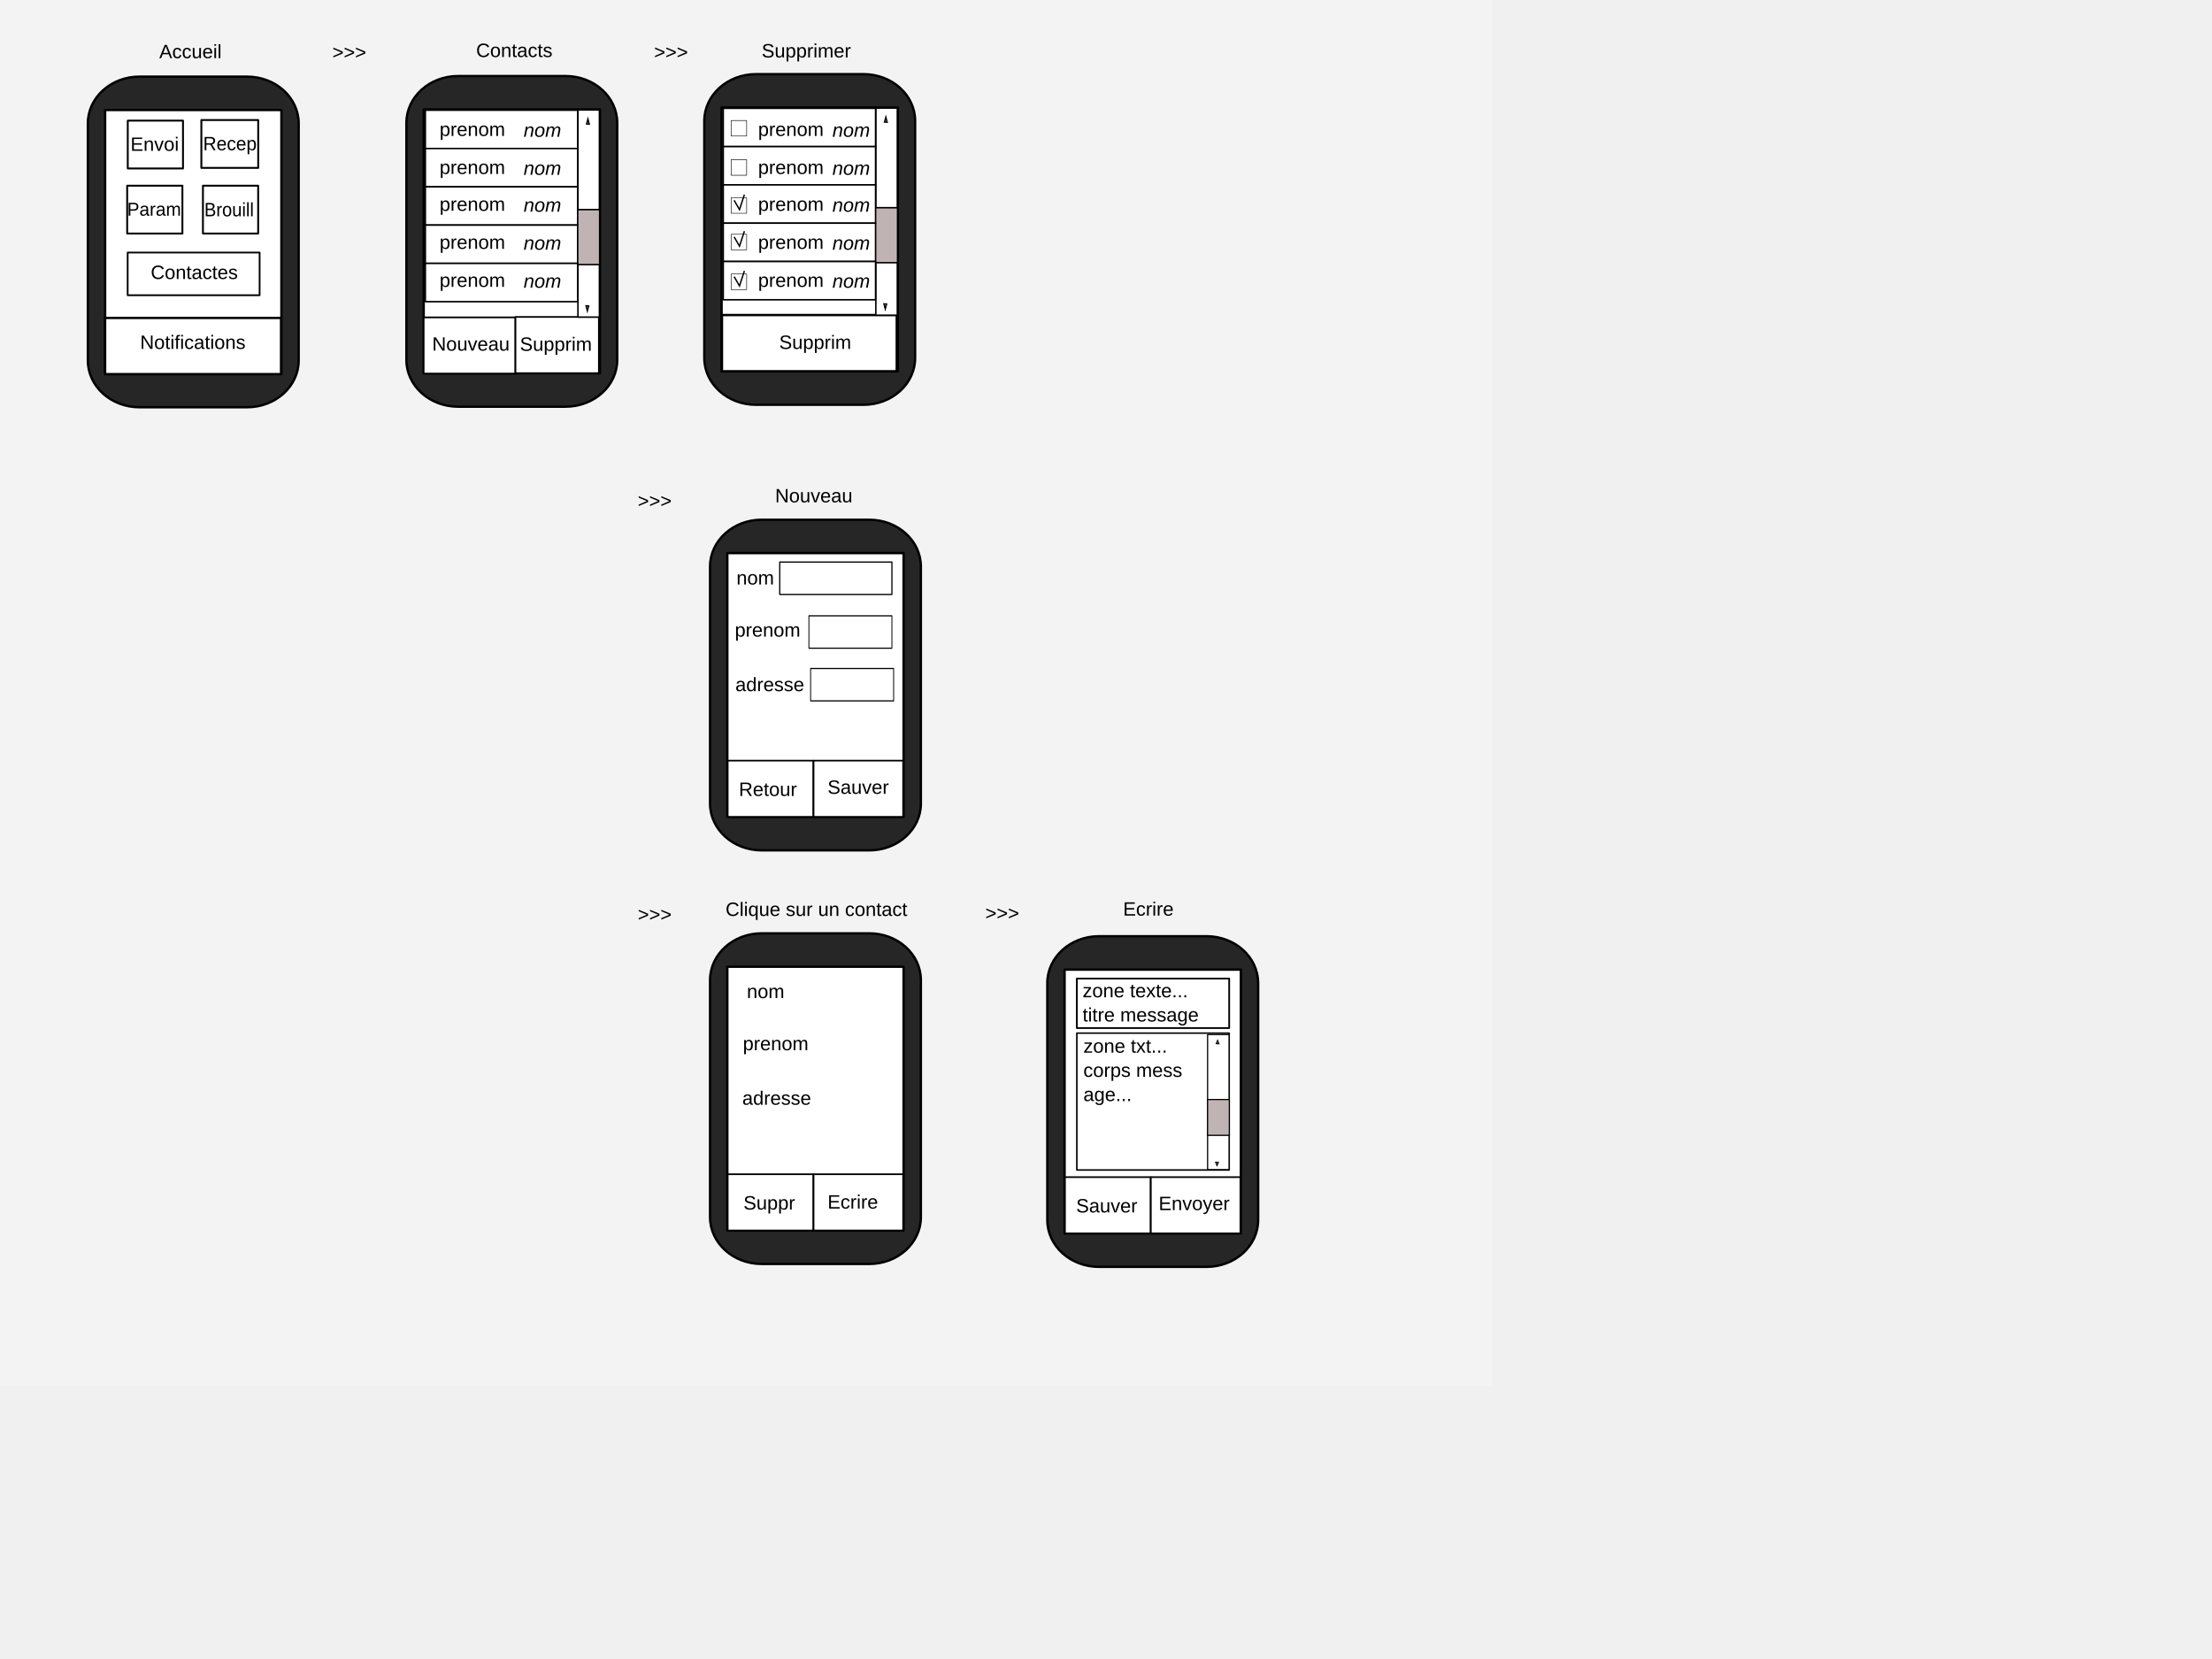
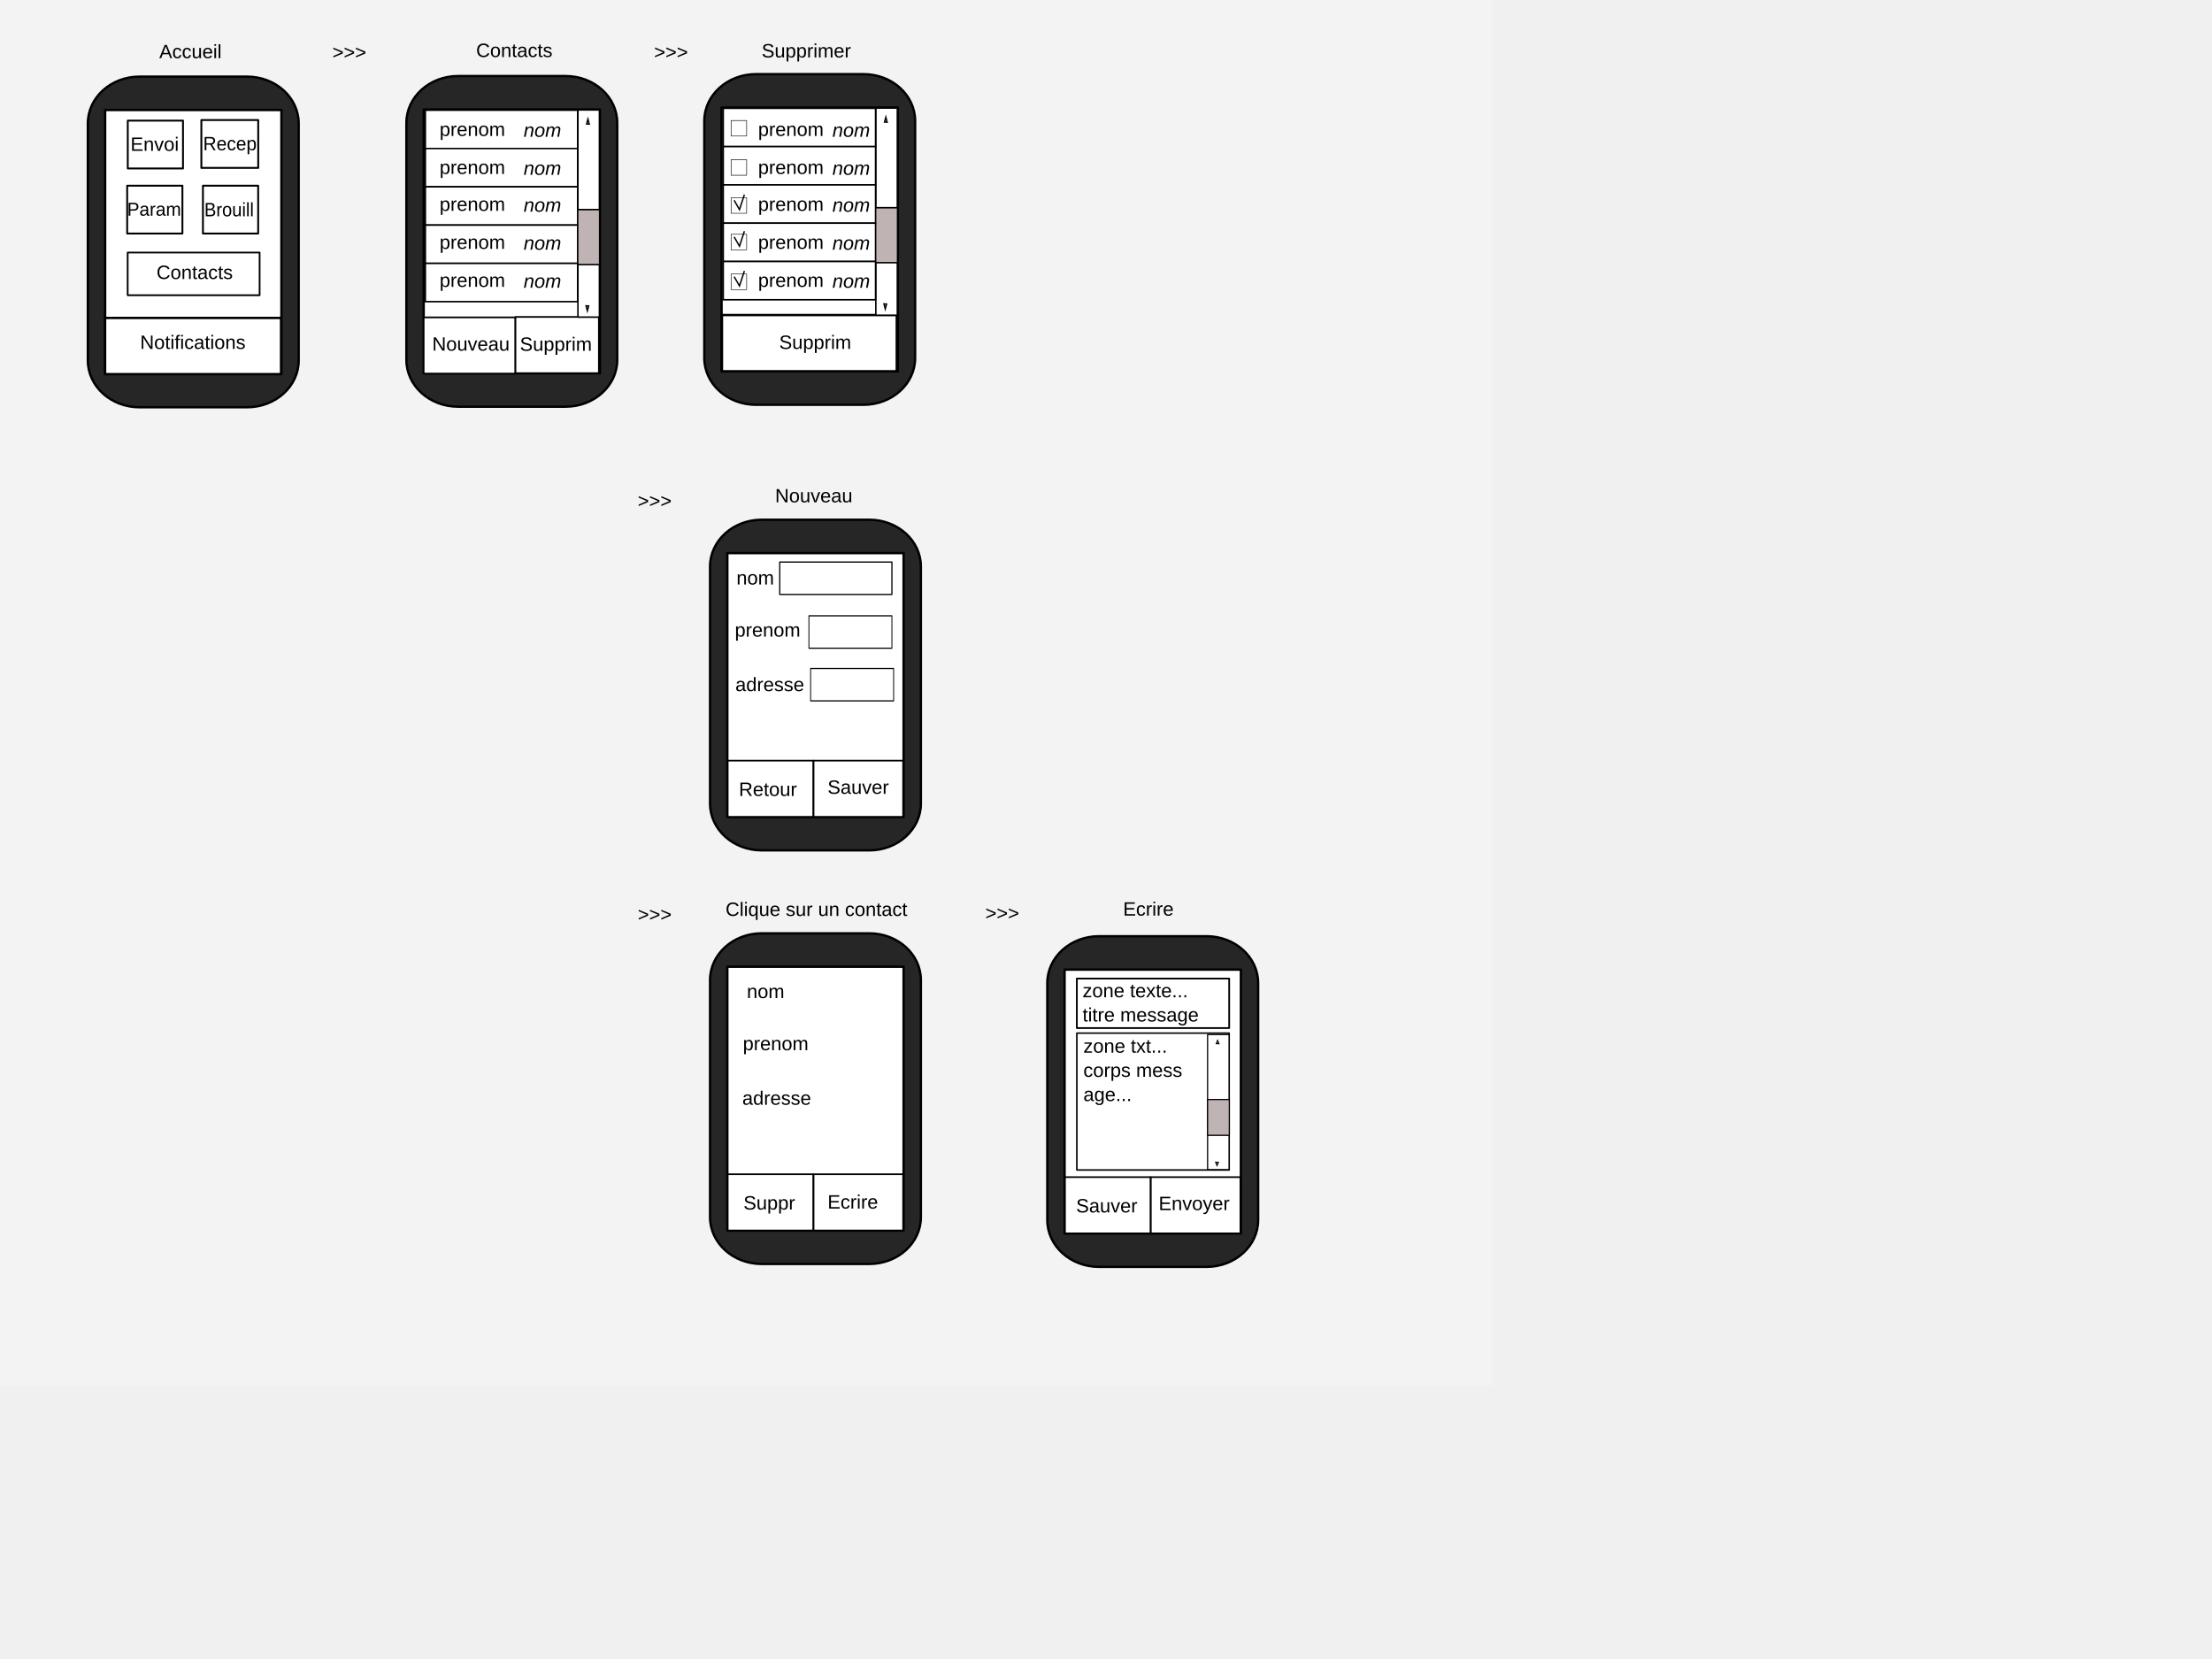
<svg xmlns="http://www.w3.org/2000/svg" xmlns:xlink="http://www.w3.org/1999/xlink" width="1600px" height="1200px" id="svg3179" version="1.1">
  <defs id="defs3181" />
  <g id="layer1">
    <rect style="fill:#f3f3f3;fill-opacity:1;stroke:none" id="rect7787" width="1098.515" height="1015.182" x="-19.258" y="-12.591" />
    <rect style="fill:#262626;fill-opacity:1;stroke:#000000;stroke-width:1.7;stroke-linecap:round;stroke-linejoin:round;stroke-miterlimit:4;stroke-opacity:1;stroke-dasharray:none" id="rect4269" width="152.5" height="239.167" x="63.542" y="55.419" rx="37.328" ry="33.841" />
    <rect style="fill:#ffffff;fill-opacity:1;stroke:#000000;stroke-width:1.7;stroke-linecap:round;stroke-linejoin:round;stroke-miterlimit:4;stroke-opacity:1;stroke-dasharray:none" id="rect4271" width="127.5" height="190.833" x="76.042" y="79.586" rx="37.328" ry="0" />
    <text xml:space="preserve" style="font-size:14px;font-style:normal;font-variant:normal;font-weight:normal;font-stretch:normal;line-height:125%;letter-spacing:0px;word-spacing:0px;fill:#000000;fill-opacity:1;stroke:none;font-family:Arial;-inkscape-font-specification:Arial" x="115.208" y="42.086" id="text4275">
      <tspan id="tspan4277" x="115.208" y="42.086">Accueil</tspan>
    </text>
    <rect style="fill:#ffffff;fill-opacity:0;stroke:#000000;stroke-width:1.354;stroke-linecap:round;stroke-linejoin:round;stroke-miterlimit:4;stroke-opacity:1;stroke-dasharray:none" id="rect4279" width="39.95" height="34.606" x="92.417" y="87.253" />
    <rect style="fill:#ffffff;fill-opacity:0;stroke:#000000;stroke-width:1.374;stroke-linecap:round;stroke-linejoin:round;stroke-miterlimit:4;stroke-opacity:1;stroke-dasharray:none" id="rect4279-4" width="41.129" height="34.606" x="145.65" y="86.836" />
    <rect style="fill:#ffffff;fill-opacity:0;stroke:#000000;stroke-width:1.261;stroke-linecap:round;stroke-linejoin:round;stroke-miterlimit:4;stroke-opacity:1;stroke-dasharray:none" id="rect4279-0" width="95.439" height="30.856" x="92.346" y="182.685" />
    <rect style="fill:#ffffff;fill-opacity:0;stroke:#000000;stroke-width:1.354;stroke-linecap:round;stroke-linejoin:round;stroke-miterlimit:4;stroke-opacity:1;stroke-dasharray:none" id="rect4279-48" width="39.95" height="34.606" x="91.99" y="134.307" />
    <rect style="fill:#ffffff;fill-opacity:0;stroke:#000000;stroke-width:1.354;stroke-linecap:round;stroke-linejoin:round;stroke-miterlimit:4;stroke-opacity:1;stroke-dasharray:none" id="rect4279-8" width="39.95" height="34.606" x="146.79" y="134.307" />
    <rect style="fill:#ffffff;fill-opacity:1;stroke:#000000;stroke-width:1.7;stroke-linecap:round;stroke-linejoin:round;stroke-miterlimit:4;stroke-opacity:1;stroke-dasharray:none" id="rect4396" width="127.279" height="40.659" x="76.02" y="229.981" />
    <text xml:space="preserve" style="font-size:14px;font-style:normal;font-variant:normal;font-weight:normal;font-stretch:normal;line-height:125%;letter-spacing:0px;word-spacing:0px;fill:#000000;fill-opacity:1;stroke:none;font-family:Arial;-inkscape-font-specification:Arial" x="94.378" y="109.098" id="text4275-2">
      <tspan id="tspan4277-4" x="94.378" y="109.098">Envoi</tspan>
    </text>
    <text xml:space="preserve" style="font-size:13.696px;font-style:normal;font-variant:normal;font-weight:normal;font-stretch:normal;line-height:125%;letter-spacing:0px;word-spacing:0px;fill:#000000;fill-opacity:1;stroke:none;font-family:Arial;-inkscape-font-specification:Arial" x="150.184" y="106.323" id="text4275-5" transform="scale(0.9783025,1.022179)">
      <tspan id="tspan4277-5" x="150.184" y="106.323">Recep</tspan>
    </text>
-     <text xml:space="preserve" style="font-size:14px;font-style:normal;font-variant:normal;font-weight:normal;font-stretch:normal;line-height:125%;letter-spacing:0px;word-spacing:0px;fill:#000000;fill-opacity:1;stroke:none;font-family:Arial;-inkscape-font-specification:Arial" x="109.018" y="201.801" id="text4432">
-       <tspan id="tspan4434" x="109.018" y="201.801">Contactes</tspan>
+     <text xml:space="preserve" style="font-size:14px;font-style:normal;font-variant:normal;font-weight:normal;font-stretch:normal;line-height:125%;letter-spacing:0px;word-spacing:0px;fill:#000000;fill-opacity:1;stroke:none;font-family:Arial;-inkscape-font-specification:Arial" x="113.185" y="201.801" id="text4432">
+       <tspan id="tspan4434" x="113.185" y="201.801">Contacts</tspan>
    </text>
    <text xml:space="preserve" style="font-size:13.406px;font-style:normal;font-variant:normal;font-weight:normal;font-stretch:normal;line-height:125%;letter-spacing:0px;word-spacing:0px;fill:#000000;fill-opacity:1;stroke:none;font-family:Arial;-inkscape-font-specification:Arial" x="93.089" y="154.168" id="text4436" transform="scale(0.9881695,1.011972)">
      <tspan id="tspan4438" x="93.089" y="154.168">Param</tspan>
    </text>
    <text xml:space="preserve" style="font-size:13.434px;font-style:normal;font-variant:normal;font-weight:normal;font-stretch:normal;line-height:125%;letter-spacing:0px;word-spacing:0px;fill:#000000;fill-opacity:1;stroke:none;font-family:Arial;-inkscape-font-specification:Arial" x="154.021" y="150.125" id="text4440" transform="scale(0.9595402,1.042166)">
      <tspan id="tspan4442" x="154.021" y="150.125">Brouill</tspan>
    </text>
    <text xml:space="preserve" style="font-size:14px;font-style:normal;font-variant:normal;font-weight:normal;font-stretch:normal;line-height:125%;letter-spacing:0px;word-spacing:0px;fill:#000000;fill-opacity:1;stroke:none;font-family:Arial;-inkscape-font-specification:Arial" x="101.358" y="252.373" id="text4444">
      <tspan id="tspan4446" x="101.358" y="252.373">Notifications</tspan>
    </text>
    <text xml:space="preserve" style="font-size:14px;font-style:normal;font-variant:normal;font-weight:normal;font-stretch:normal;line-height:125%;letter-spacing:0px;word-spacing:0px;fill:#000000;fill-opacity:1;stroke:none;font-family:Arial;-inkscape-font-specification:Arial" x="344.375" y="41.252" id="text4448">
      <tspan id="tspan4450" x="344.375" y="41.252">Contacts</tspan>
    </text>
    <rect style="fill:#262626;fill-opacity:1;stroke:#000000;stroke-width:1.7;stroke-linecap:round;stroke-linejoin:round;stroke-miterlimit:4;stroke-opacity:1;stroke-dasharray:none" id="rect4269-1" width="152.5" height="239.167" x="293.958" y="55.002" rx="37.328" ry="33.841" />
    <rect style="fill:#ffffff;fill-opacity:1;stroke:#000000;stroke-width:1.7;stroke-linecap:round;stroke-linejoin:round;stroke-miterlimit:4;stroke-opacity:1;stroke-dasharray:none" id="rect4271-7" width="127.5" height="190.833" x="306.458" y="79.169" rx="37.328" ry="0" />
    <rect style="fill:#ffffff;fill-opacity:1;stroke:#000000;stroke-width:1.227;stroke-linecap:round;stroke-linejoin:round;stroke-miterlimit:4;stroke-opacity:1;stroke-dasharray:none" id="rect4396-6" width="66.347" height="40.659" x="306.437" y="229.565" />
    <text xml:space="preserve" style="font-size:14px;font-style:normal;font-variant:normal;font-weight:normal;font-stretch:normal;line-height:125%;letter-spacing:0px;word-spacing:0px;fill:#000000;fill-opacity:1;stroke:none;font-family:Arial;-inkscape-font-specification:Arial" x="312.608" y="253.623" id="text4444-7">
      <tspan id="tspan4446-6" x="312.608" y="253.623">Nouveau</tspan>
    </text>
    <rect style="fill:#ffffff;fill-opacity:1;stroke:#000000;stroke-width:1.17;stroke-linecap:round;stroke-linejoin:round;stroke-miterlimit:4;stroke-opacity:1;stroke-dasharray:none" id="rect4396-6-1" width="60.294" height="40.659" x="372.868" y="229.256" />
    <text xml:space="preserve" style="font-size:14px;font-style:normal;font-variant:normal;font-weight:normal;font-stretch:normal;line-height:125%;letter-spacing:0px;word-spacing:0px;fill:#000000;fill-opacity:1;stroke:none;font-family:Arial;-inkscape-font-specification:Arial" x="376.042" y="253.752" id="text4545">
      <tspan id="tspan4547" x="376.042" y="253.752">Supprim</tspan>
    </text>
    <rect style="fill:#ffffff;fill-opacity:1;stroke:#000000;stroke-width:1.064;stroke-linecap:round;stroke-linejoin:round;stroke-miterlimit:4;stroke-opacity:1;stroke-dasharray:none" id="rect4549" width="15.524" height="149.792" x="418.035" y="79.568" />
    <path style="fill:none;stroke:#000000;stroke-width:1px;stroke-linecap:butt;stroke-linejoin:miter;stroke-opacity:1" d="m 423.905,221.184 0.947,3.624 0.942,-3.516 z" id="path4555" />
    <path style="fill:none;stroke:#000000;stroke-width:1px;stroke-linecap:butt;stroke-linejoin:miter;stroke-opacity:1" d="m 426.21,89.773 -0.947,-3.624 -0.942,3.516 z" id="path4555-8" />
    <rect style="fill:#c0b3b3;fill-opacity:1;stroke:#000000;stroke-width:1.1;stroke-linecap:round;stroke-linejoin:round;stroke-miterlimit:4;stroke-opacity:1;stroke-dasharray:none" id="rect4575" width="16.794" height="39.775" x="416.964" y="151.61" />
    <rect style="fill:#ffffff;fill-opacity:1;stroke:#000000;stroke-width:1.1;stroke-linecap:round;stroke-linejoin:round;stroke-miterlimit:4;stroke-opacity:1;stroke-dasharray:none" id="rect4577" width="110.191" height="27.695" x="307.657" y="79.721" />
    <rect y="107.416" x="307.657" height="27.695" width="110.191" id="use4597" style="fill:#ffffff;fill-opacity:1;stroke:#000000;stroke-width:1.1;stroke-linecap:round;stroke-linejoin:round;stroke-miterlimit:4;stroke-opacity:1;stroke-dasharray:none" />
    <rect y="135.111" x="307.657" height="27.695" width="110.191" id="use4599" style="fill:#ffffff;fill-opacity:1;stroke:#000000;stroke-width:1.1;stroke-linecap:round;stroke-linejoin:round;stroke-miterlimit:4;stroke-opacity:1;stroke-dasharray:none" />
    <rect y="162.806" x="307.657" height="27.695" width="110.191" id="use4601" style="fill:#ffffff;fill-opacity:1;stroke:#000000;stroke-width:1.1;stroke-linecap:round;stroke-linejoin:round;stroke-miterlimit:4;stroke-opacity:1;stroke-dasharray:none" />
    <rect y="190.501" x="307.657" height="27.695" width="110.191" id="use4603" style="fill:#ffffff;fill-opacity:1;stroke:#000000;stroke-width:1.1;stroke-linecap:round;stroke-linejoin:round;stroke-miterlimit:4;stroke-opacity:1;stroke-dasharray:none" />
    <text xml:space="preserve" style="font-size:14px;font-style:normal;font-variant:normal;font-weight:normal;font-stretch:normal;line-height:125%;letter-spacing:0px;word-spacing:0px;fill:#000000;fill-opacity:1;stroke:none;font-family:Arial;-inkscape-font-specification:Arial" x="317.946" y="98.336" id="text4605">
      <tspan id="tspan4607" x="317.946" y="98.336">prenom</tspan>
    </text>
    <text xml:space="preserve" style="font-size:14px;font-style:oblique;font-variant:normal;font-weight:normal;font-stretch:normal;line-height:125%;letter-spacing:0px;word-spacing:0px;fill:#000000;fill-opacity:1;stroke:none;font-family:Arial;-inkscape-font-specification:Arial Oblique" x="378.75" y="98.961" id="text4609">
      <tspan id="tspan4611" x="378.75" y="98.961">nom</tspan>
    </text>
    <text xml:space="preserve" style="font-size:14px;font-style:normal;font-variant:normal;font-weight:normal;font-stretch:normal;line-height:125%;letter-spacing:0px;word-spacing:0px;fill:#000000;fill-opacity:1;stroke:none;font-family:Arial;-inkscape-font-specification:Arial" x="240.422" y="42.598" id="text4657">
      <tspan id="tspan4659" x="240.422" y="42.598">&gt;&gt;&gt;</tspan>
    </text>
    <use x="0" y="0" xlink:href="#text4605" id="use4229" transform="translate(0,27.5)" width="1600" height="1200" />
    <use x="0" y="0" xlink:href="#text4609" id="use4231" transform="translate(0,27.5)" width="1600" height="1200" />
    <use x="0" y="0" xlink:href="#text4605" id="use4233" transform="translate(0,54.16667)" width="1600" height="1200" />
    <use x="0" y="0" xlink:href="#text4609" id="use4235" transform="translate(0,54.16667)" width="1600" height="1200" />
    <use x="0" y="0" xlink:href="#use4229" id="use4237" transform="translate(0,54.16667)" width="1600" height="1200" />
    <use x="0" y="0" xlink:href="#use4231" id="use4239" transform="translate(0,54.16667)" width="1600" height="1200" />
    <use x="0" y="0" xlink:href="#use4237" id="use4241" transform="translate(0,27.5)" width="1600" height="1200" />
    <use x="0" y="0" xlink:href="#use4239" id="use4243" transform="translate(0,27.5)" width="1600" height="1200" />
    <use x="0" y="0" xlink:href="#text4657" id="use4661" transform="translate(232.688,-0.120476)" width="1600" height="1200" />
    <text id="use4663" y="41.546" x="550.927" style="font-size:14px;font-style:normal;font-variant:normal;font-weight:normal;font-stretch:normal;line-height:125%;letter-spacing:0px;word-spacing:0px;fill:#000000;fill-opacity:1;stroke:none;font-family:Arial;-inkscape-font-specification:Arial" xml:space="preserve">
      <tspan y="41.546" x="550.927" id="tspan4667">Supprimer</tspan>
    </text>
    <rect ry="33.841" rx="37.328" y="53.63" x="509.441" height="239.167" width="152.5" id="use4669" style="fill:#262626;fill-opacity:1;stroke:#000000;stroke-width:1.7;stroke-linecap:round;stroke-linejoin:round;stroke-miterlimit:4;stroke-opacity:1;stroke-dasharray:none" />
    <rect ry="0" rx="37.328" y="77.796" x="521.941" height="190.833" width="127.5" id="use4671" style="fill:#ffffff;fill-opacity:1;stroke:#000000;stroke-width:1.7;stroke-linecap:round;stroke-linejoin:round;stroke-miterlimit:4;stroke-opacity:1;stroke-dasharray:none" />
    <rect y="227.884" x="522.213" height="40.659" width="126.432" id="use4677" style="fill:#ffffff;fill-opacity:1;stroke:#000000;stroke-width:1.694;stroke-linecap:round;stroke-linejoin:round;stroke-miterlimit:4;stroke-opacity:1;stroke-dasharray:none" />
    <text id="use4679" y="252.38" x="563.607" style="font-size:14px;font-style:normal;font-variant:normal;font-weight:normal;font-stretch:normal;line-height:125%;letter-spacing:0px;word-spacing:0px;fill:#000000;fill-opacity:1;stroke:none;font-family:Arial;-inkscape-font-specification:Arial" xml:space="preserve">
      <tspan y="252.38" x="563.607" id="tspan4757">Supprim</tspan>
    </text>
    <rect y="78.195" x="633.518" height="149.792" width="15.524" id="use4681" style="fill:#ffffff;fill-opacity:1;stroke:#000000;stroke-width:1.064;stroke-linecap:round;stroke-linejoin:round;stroke-miterlimit:4;stroke-opacity:1;stroke-dasharray:none" />
    <path id="use4683" d="m 639.387,219.811 0.947,3.624 0.942,-3.516 z" style="fill:none;stroke:#000000;stroke-width:1px;stroke-linecap:butt;stroke-linejoin:miter;stroke-opacity:1" />
    <path id="use4685" d="m 641.692,88.4 -0.947,-3.624 -0.942,3.516 z" style="fill:none;stroke:#000000;stroke-width:1px;stroke-linecap:butt;stroke-linejoin:miter;stroke-opacity:1" />
    <rect y="150.238" x="632.446" height="39.775" width="16.794" id="use4687" style="fill:#c0b3b3;fill-opacity:1;stroke:#000000;stroke-width:1.1;stroke-linecap:round;stroke-linejoin:round;stroke-miterlimit:4;stroke-opacity:1;stroke-dasharray:none" />
    <rect y="78.348" x="523.139" height="27.695" width="110.191" id="use4689" style="fill:#ffffff;fill-opacity:1;stroke:#000000;stroke-width:1.1;stroke-linecap:round;stroke-linejoin:round;stroke-miterlimit:4;stroke-opacity:1;stroke-dasharray:none" />
    <rect y="106.043" x="523.139" height="27.695" width="110.191" id="use4691" style="fill:#ffffff;fill-opacity:1;stroke:#000000;stroke-width:1.1;stroke-linecap:round;stroke-linejoin:round;stroke-miterlimit:4;stroke-opacity:1;stroke-dasharray:none" />
    <rect y="133.738" x="523.139" height="27.695" width="110.191" id="use4693" style="fill:#ffffff;fill-opacity:1;stroke:#000000;stroke-width:1.1;stroke-linecap:round;stroke-linejoin:round;stroke-miterlimit:4;stroke-opacity:1;stroke-dasharray:none" />
    <rect y="161.433" x="523.139" height="27.695" width="110.191" id="use4695" style="fill:#ffffff;fill-opacity:1;stroke:#000000;stroke-width:1.1;stroke-linecap:round;stroke-linejoin:round;stroke-miterlimit:4;stroke-opacity:1;stroke-dasharray:none" />
    <rect y="189.128" x="523.139" height="27.695" width="110.191" id="use4697" style="fill:#ffffff;fill-opacity:1;stroke:#000000;stroke-width:1.1;stroke-linecap:round;stroke-linejoin:round;stroke-miterlimit:4;stroke-opacity:1;stroke-dasharray:none" />
    <rect style="fill:#ffffff;fill-opacity:1;stroke:#000000;stroke-width:0.4;stroke-linecap:round;stroke-linejoin:round;stroke-miterlimit:4;stroke-opacity:1;stroke-dasharray:none" id="rect4841" width="11.25" height="11.25" x="528.826" y="87.171" />
    <use x="0" y="0" xlink:href="#rect4841" id="use4843" transform="translate(-3.168007e-6,28.33333)" width="1600" height="1200" />
    <use x="0" y="0" xlink:href="#use4843" id="use4845" transform="translate(-3.168007e-6,27.5)" width="1600" height="1200" />
    <path style="fill:none;stroke:#000000;stroke-width:1px;stroke-linecap:butt;stroke-linejoin:miter;stroke-opacity:1" d="m 531.014,144.88 3.881,6.723 3.545,-10.816" id="path4847" />
    <use x="0" y="0" xlink:href="#use4845" id="use4849" transform="translate(-3.168007e-6,26.45833)" width="1600" height="1200" />
    <use x="0" y="0" xlink:href="#path4847" id="use4851" transform="translate(-3.168007e-6,26.45833)" width="1600" height="1200" />
    <use x="0" y="0" xlink:href="#use4849" id="use4853" transform="translate(-3.168007e-6,28.75)" width="1600" height="1200" />
    <use x="0" y="0" xlink:href="#use4851" id="use4855" transform="translate(-3.168007e-6,28.75)" width="1600" height="1200" />
    <text id="use4409" y="98.336" x="548.345" style="font-size:14px;font-style:normal;font-variant:normal;font-weight:normal;font-stretch:normal;line-height:125%;letter-spacing:0px;word-spacing:0px;fill:#000000;fill-opacity:1;stroke:none;font-family:Arial;-inkscape-font-specification:Arial" xml:space="preserve">
      <tspan y="98.336" x="548.345" id="tspan4431">prenom</tspan>
    </text>
    <text id="use4411" y="98.961" x="602.078" style="font-size:14px;font-style:oblique;font-variant:normal;font-weight:normal;font-stretch:normal;line-height:125%;letter-spacing:0px;word-spacing:0px;fill:#000000;fill-opacity:1;stroke:none;font-family:Arial;-inkscape-font-specification:Arial Oblique" xml:space="preserve">
      <tspan y="98.961" x="602.078" id="tspan4435">nom</tspan>
    </text>
    <text id="use4413" y="125.836" x="548.345" style="font-size:14px;font-style:normal;font-variant:normal;font-weight:normal;font-stretch:normal;line-height:125%;letter-spacing:0px;word-spacing:0px;fill:#000000;fill-opacity:1;stroke:none;font-family:Arial;-inkscape-font-specification:Arial" xml:space="preserve">
      <tspan y="125.836" x="548.345" id="tspan4439">prenom</tspan>
    </text>
    <text id="use4415" y="126.461" x="602.078" style="font-size:14px;font-style:oblique;font-variant:normal;font-weight:normal;font-stretch:normal;line-height:125%;letter-spacing:0px;word-spacing:0px;fill:#000000;fill-opacity:1;stroke:none;font-family:Arial;-inkscape-font-specification:Arial Oblique" xml:space="preserve">
      <tspan y="126.461" x="602.078" id="tspan4443">nom</tspan>
    </text>
    <text id="use4417" y="152.502" x="548.345" style="font-size:14px;font-style:normal;font-variant:normal;font-weight:normal;font-stretch:normal;line-height:125%;letter-spacing:0px;word-spacing:0px;fill:#000000;fill-opacity:1;stroke:none;font-family:Arial;-inkscape-font-specification:Arial" xml:space="preserve">
      <tspan y="152.502" x="548.345" id="tspan4447">prenom</tspan>
    </text>
    <text id="use4419" y="153.127" x="602.078" style="font-size:14px;font-style:oblique;font-variant:normal;font-weight:normal;font-stretch:normal;line-height:125%;letter-spacing:0px;word-spacing:0px;fill:#000000;fill-opacity:1;stroke:none;font-family:Arial;-inkscape-font-specification:Arial Oblique" xml:space="preserve">
      <tspan y="153.127" x="602.078" id="tspan4451">nom</tspan>
    </text>
    <text id="use4421" y="180.002" x="548.345" style="font-size:14px;font-style:normal;font-variant:normal;font-weight:normal;font-stretch:normal;line-height:125%;letter-spacing:0px;word-spacing:0px;fill:#000000;fill-opacity:1;stroke:none;font-family:Arial;-inkscape-font-specification:Arial" xml:space="preserve">
      <tspan y="180.002" x="548.345" id="tspan4455">prenom</tspan>
    </text>
    <text id="use4423" y="180.627" x="602.078" style="font-size:14px;font-style:oblique;font-variant:normal;font-weight:normal;font-stretch:normal;line-height:125%;letter-spacing:0px;word-spacing:0px;fill:#000000;fill-opacity:1;stroke:none;font-family:Arial;-inkscape-font-specification:Arial Oblique" xml:space="preserve">
      <tspan y="180.627" x="602.078" id="tspan4459">nom</tspan>
    </text>
    <text id="use4425" y="207.502" x="548.345" style="font-size:14px;font-style:normal;font-variant:normal;font-weight:normal;font-stretch:normal;line-height:125%;letter-spacing:0px;word-spacing:0px;fill:#000000;fill-opacity:1;stroke:none;font-family:Arial;-inkscape-font-specification:Arial" xml:space="preserve">
      <tspan y="207.502" x="548.345" id="tspan4463">prenom</tspan>
    </text>
    <text id="use4427" y="208.127" x="602.078" style="font-size:14px;font-style:oblique;font-variant:normal;font-weight:normal;font-stretch:normal;line-height:125%;letter-spacing:0px;word-spacing:0px;fill:#000000;fill-opacity:1;stroke:none;font-family:Arial;-inkscape-font-specification:Arial Oblique" xml:space="preserve">
      <tspan y="208.127" x="602.078" id="tspan4467">nom</tspan>
    </text>
    <text id="use4859" y="367.063" x="461.3" style="font-size:14px;font-style:normal;font-variant:normal;font-weight:normal;font-stretch:normal;line-height:125%;letter-spacing:0px;word-spacing:0px;fill:#000000;fill-opacity:1;stroke:none;font-family:Arial;-inkscape-font-specification:Arial" xml:space="preserve">
      <tspan y="367.063" x="461.3" id="tspan4865">&gt;&gt;&gt;</tspan>
    </text>
    <text xml:space="preserve" style="font-size:14px;font-style:normal;font-variant:normal;font-weight:normal;font-stretch:normal;line-height:125%;letter-spacing:0px;word-spacing:0px;fill:#000000;fill-opacity:1;stroke:none;font-family:Arial;-inkscape-font-specification:Arial" x="560.632" y="363.36" id="use4861">
      <tspan id="tspan4869" x="560.632" y="363.36">Nouveau</tspan>
    </text>
    <rect style="fill:#262626;fill-opacity:1;stroke:#000000;stroke-width:1.7;stroke-linecap:round;stroke-linejoin:round;stroke-miterlimit:4;stroke-opacity:1;stroke-dasharray:none" id="use4871" width="152.5" height="239.167" x="513.598" y="375.932" rx="37.328" ry="33.841" />
    <rect style="fill:#ffffff;fill-opacity:1;stroke:#000000;stroke-width:1.7;stroke-linecap:round;stroke-linejoin:round;stroke-miterlimit:4;stroke-opacity:1;stroke-dasharray:none" id="use4873" width="127.5" height="190.833" x="526.098" y="400.098" rx="37.328" ry="0" />
    <rect style="fill:#ffffff;fill-opacity:1;stroke:#000000;stroke-width:1.186;stroke-linecap:round;stroke-linejoin:round;stroke-miterlimit:4;stroke-opacity:1;stroke-dasharray:none" id="use4875" width="61.958" height="40.659" x="526.37" y="550.186" />
    <text xml:space="preserve" style="font-size:14px;font-style:normal;font-variant:normal;font-weight:normal;font-stretch:normal;line-height:125%;letter-spacing:0px;word-spacing:0px;fill:#000000;fill-opacity:1;stroke:none;font-family:Arial;-inkscape-font-specification:Arial" x="534.432" y="575.723" id="use4877">
      <tspan id="tspan4941" x="534.432" y="575.723">Retour</tspan>
    </text>
    <rect style="fill:#ffffff;fill-opacity:1;stroke:#000000;stroke-width:0.868;stroke-linecap:round;stroke-linejoin:round;stroke-miterlimit:4;stroke-opacity:1;stroke-dasharray:none" id="use4891" width="81.144" height="23.433" x="564.004" y="406.543" />
    <rect style="fill:#ffffff;fill-opacity:1;stroke:#000000;stroke-width:1.213;stroke-linecap:round;stroke-linejoin:round;stroke-miterlimit:4;stroke-opacity:1;stroke-dasharray:none" id="use4875-2" width="64.808" height="40.659" x="588.463" y="550.196" />
    <text xml:space="preserve" style="font-size:14px;font-style:normal;font-variant:normal;font-weight:normal;font-stretch:normal;line-height:125%;letter-spacing:0px;word-spacing:0px;fill:#000000;fill-opacity:1;stroke:none;font-family:Arial;-inkscape-font-specification:Arial" x="598.597" y="574.186" id="text5035">
      <tspan x="598.597" y="574.186" id="tspan5039">Sauver</tspan>
    </text>
    <text xml:space="preserve" style="font-size:14px;font-style:normal;font-variant:normal;font-weight:normal;font-stretch:normal;line-height:125%;letter-spacing:0px;word-spacing:0px;fill:#000000;fill-opacity:1;stroke:none;font-family:Arial;-inkscape-font-specification:Arial" x="532.687" y="422.772" id="text4562">
      <tspan id="tspan4564" x="532.687" y="422.772">nom</tspan>
    </text>
    <use x="0" y="0" xlink:href="#use4891" id="use4568" transform="matrix(0.7399575,0,0,1,167.7659,38.89087)" width="1600" height="1200" />
    <text xml:space="preserve" style="font-size:14px;font-style:normal;font-variant:normal;font-weight:normal;font-stretch:normal;line-height:125%;letter-spacing:0px;word-spacing:0px;fill:#000000;fill-opacity:1;stroke:none;font-family:Arial;-inkscape-font-specification:Arial" x="531.509" y="460.484" id="text4572">
      <tspan id="tspan4574" x="531.509" y="460.484">prenom</tspan>
    </text>
    <text xml:space="preserve" style="font-size:14px;font-style:normal;font-variant:normal;font-weight:normal;font-stretch:normal;line-height:125%;letter-spacing:0px;word-spacing:0px;fill:#000000;fill-opacity:1;stroke:none;font-family:Arial;-inkscape-font-specification:Arial" x="531.903" y="499.928" id="text4572-1">
      <tspan id="tspan4574-7" x="531.903" y="499.928">adresse</tspan>
    </text>
    <use x="0" y="0" xlink:href="#use4891" id="use4568-4" transform="matrix(0.7399575,0,0,1,169.0011,76.99077)" width="1600" height="1200" />
    <text xml:space="preserve" style="font-size:14px;font-style:normal;font-variant:normal;font-weight:normal;font-stretch:normal;line-height:125%;letter-spacing:0px;word-spacing:0px;fill:#000000;fill-opacity:1;stroke:none;font-family:Arial;-inkscape-font-specification:Arial" x="461.3" y="666.23" id="use3103">
      <tspan id="tspan3171" x="461.3" y="666.23">&gt;&gt;&gt;</tspan>
    </text>
    <text id="use3105" y="662.527" x="524.799" style="font-size:14px;font-style:normal;font-variant:normal;font-weight:normal;font-stretch:normal;line-height:125%;letter-spacing:0px;word-spacing:0px;fill:#000000;fill-opacity:1;stroke:none;font-family:Arial;-inkscape-font-specification:Arial" xml:space="preserve">
      <tspan y="662.527" x="524.799" id="tspan3167">Clique sur un contact</tspan>
    </text>
    <rect ry="33.841" rx="37.328" y="675.098" x="513.598" height="239.167" width="152.5" id="use3107" style="fill:#262626;fill-opacity:1;stroke:#000000;stroke-width:1.7;stroke-linecap:round;stroke-linejoin:round;stroke-miterlimit:4;stroke-opacity:1;stroke-dasharray:none" />
    <rect ry="0" rx="37.328" y="699.265" x="526.098" height="190.833" width="127.5" id="use3109" style="fill:#ffffff;fill-opacity:1;stroke:#000000;stroke-width:1.7;stroke-linecap:round;stroke-linejoin:round;stroke-miterlimit:4;stroke-opacity:1;stroke-dasharray:none" />
    <rect y="849.352" x="526.37" height="40.659" width="61.958" id="use3111" style="fill:#ffffff;fill-opacity:1;stroke:#000000;stroke-width:1.186;stroke-linecap:round;stroke-linejoin:round;stroke-miterlimit:4;stroke-opacity:1;stroke-dasharray:none" />
    <text id="use3113" y="874.89" x="537.765" style="font-size:14px;font-style:normal;font-variant:normal;font-weight:normal;font-stretch:normal;line-height:125%;letter-spacing:0px;word-spacing:0px;fill:#000000;fill-opacity:1;stroke:none;font-family:Arial;-inkscape-font-specification:Arial" xml:space="preserve">
      <tspan y="874.89" x="537.765" id="tspan3157">Suppr</tspan>
    </text>
    <rect y="849.363" x="588.463" height="40.659" width="64.808" id="use3117" style="fill:#ffffff;fill-opacity:1;stroke:#000000;stroke-width:1.213;stroke-linecap:round;stroke-linejoin:round;stroke-miterlimit:4;stroke-opacity:1;stroke-dasharray:none" />
    <text id="use3119" y="874.186" x="598.597" style="font-size:14px;font-style:normal;font-variant:normal;font-weight:normal;font-stretch:normal;line-height:125%;letter-spacing:0px;word-spacing:0px;fill:#000000;fill-opacity:1;stroke:none;font-family:Arial;-inkscape-font-specification:Arial" xml:space="preserve">
      <tspan id="tspan3149" y="874.186" x="598.597">Ecrire</tspan>
    </text>
    <text id="use3121" y="721.938" x="540.187" style="font-size:14px;font-style:normal;font-variant:normal;font-weight:normal;font-stretch:normal;line-height:125%;letter-spacing:0px;word-spacing:0px;fill:#000000;fill-opacity:1;stroke:none;font-family:Arial;-inkscape-font-specification:Arial" xml:space="preserve">
      <tspan y="721.938" x="540.187" id="tspan3145">nom</tspan>
    </text>
    <text id="use3125" y="759.651" x="537.342" style="font-size:14px;font-style:normal;font-variant:normal;font-weight:normal;font-stretch:normal;line-height:125%;letter-spacing:0px;word-spacing:0px;fill:#000000;fill-opacity:1;stroke:none;font-family:Arial;-inkscape-font-specification:Arial" xml:space="preserve">
      <tspan y="759.651" x="537.342" id="tspan3139">prenom</tspan>
    </text>
    <text id="use3127" y="799.095" x="536.903" style="font-size:14px;font-style:normal;font-variant:normal;font-weight:normal;font-stretch:normal;line-height:125%;letter-spacing:0px;word-spacing:0px;fill:#000000;fill-opacity:1;stroke:none;font-family:Arial;-inkscape-font-specification:Arial" xml:space="preserve">
      <tspan y="799.095" x="536.903" id="tspan3135">adresse</tspan>
    </text>
    <text id="use4859-7" y="665.304" x="712.678" style="font-size:14px;font-style:normal;font-variant:normal;font-weight:normal;font-stretch:normal;line-height:125%;letter-spacing:0px;word-spacing:0px;fill:#000000;fill-opacity:1;stroke:none;font-family:Arial;-inkscape-font-specification:Arial" xml:space="preserve">
      <tspan y="665.304" x="712.678" id="tspan4865-4">&gt;&gt;&gt;</tspan>
    </text>
    <text xml:space="preserve" style="font-size:14px;font-style:normal;font-variant:normal;font-weight:normal;font-stretch:normal;line-height:125%;letter-spacing:0px;word-spacing:0px;fill:#000000;fill-opacity:1;stroke:none;font-family:Arial;-inkscape-font-specification:Arial" x="812.37" y="662.292" id="use4861-0">
      <tspan id="tspan4869-9" x="812.37" y="662.292">Ecrire</tspan>
    </text>
    <rect style="fill:#262626;fill-opacity:1;stroke:#000000;stroke-width:1.7;stroke-linecap:round;stroke-linejoin:round;stroke-miterlimit:4;stroke-opacity:1;stroke-dasharray:none" id="use4871-4" width="152.5" height="239.167" x="757.55" y="677.196" rx="37.328" ry="33.841" />
    <rect style="fill:#ffffff;fill-opacity:1;stroke:#000000;stroke-width:1.7;stroke-linecap:round;stroke-linejoin:round;stroke-miterlimit:4;stroke-opacity:1;stroke-dasharray:none" id="use4873-8" width="127.5" height="190.833" x="770.05" y="701.362" rx="37.328" ry="0" />
    <rect style="fill:#ffffff;fill-opacity:1;stroke:#000000;stroke-width:1.186;stroke-linecap:round;stroke-linejoin:round;stroke-miterlimit:4;stroke-opacity:1;stroke-dasharray:none" id="use4875-8" width="61.958" height="40.659" x="770.322" y="851.45" />
    <text xml:space="preserve" style="font-size:14px;font-style:normal;font-variant:normal;font-weight:normal;font-stretch:normal;line-height:125%;letter-spacing:0px;word-spacing:0px;fill:#000000;fill-opacity:1;stroke:none;font-family:Arial;-inkscape-font-specification:Arial" x="778.383" y="876.987" id="use4877-2">
      <tspan id="tspan4941-4" x="778.383" y="876.987">Sauver</tspan>
    </text>
    <rect style="fill:#ffffff;fill-opacity:1;stroke:#000000;stroke-width:1.251;stroke-linecap:round;stroke-linejoin:round;stroke-miterlimit:4;stroke-opacity:1;stroke-dasharray:none" id="use4891-5" width="110.191" height="35.806" x="778.909" y="707.807" />
    <rect style="fill:#ffffff;fill-opacity:1;stroke:#000000;stroke-width:1.1;stroke-linecap:round;stroke-linejoin:round;stroke-miterlimit:4;stroke-opacity:1;stroke-dasharray:none" id="use4895" width="110.191" height="98.995" x="778.909" y="747.287" />
    <rect style="fill:#ffffff;fill-opacity:1;stroke:#000000;stroke-width:0.859;stroke-linecap:round;stroke-linejoin:round;stroke-miterlimit:4;stroke-opacity:1;stroke-dasharray:none" id="use4879" width="15.524" height="97.675" x="873.485" y="748.312" />
    <path style="fill:none;stroke:#000000;stroke-width:0.808px;stroke-linecap:butt;stroke-linejoin:miter;stroke-opacity:1" d="m 879.354,840.656 0.947,2.363 0.942,-2.293 z" id="use4881" />
    <path style="fill:none;stroke:#000000;stroke-width:0.808px;stroke-linecap:butt;stroke-linejoin:miter;stroke-opacity:1" d="m 881.659,754.967 -0.947,-2.363 -0.942,2.293 z" id="use4883" />
    <rect style="fill:#c0b3b3;fill-opacity:1;stroke:#000000;stroke-width:0.86;stroke-linecap:round;stroke-linejoin:round;stroke-miterlimit:4;stroke-opacity:1;stroke-dasharray:none" id="use4885" width="15.747" height="25.936" x="873.46" y="795.289" />
    <rect style="fill:#ffffff;fill-opacity:1;stroke:#000000;stroke-width:1.213;stroke-linecap:round;stroke-linejoin:round;stroke-miterlimit:4;stroke-opacity:1;stroke-dasharray:none" id="use4875-2-5" width="64.808" height="40.659" x="832.415" y="851.461" />
    <text xml:space="preserve" style="font-size:14px;font-style:normal;font-variant:normal;font-weight:normal;font-stretch:normal;line-height:125%;letter-spacing:0px;word-spacing:0px;fill:#000000;fill-opacity:1;stroke:none;font-family:Arial;-inkscape-font-specification:Arial" x="838.078" y="875.29" id="text5035-1">
      <tspan x="838.078" y="875.29" id="tspan5039-7">Envoyer</tspan>
    </text>
    <text xml:space="preserve" style="font-size:14px;font-style:normal;font-variant:normal;font-weight:normal;font-stretch:normal;line-height:125%;letter-spacing:0px;word-spacing:0px;fill:#000000;fill-opacity:1;stroke:none;font-family:Arial;-inkscape-font-specification:Arial" x="783.034" y="721.36" id="text5041">
      <tspan id="tspan5043" x="783.034" y="721.36">zone texte...</tspan>
      <tspan x="783.034" y="738.86" id="tspan5045">titre message</tspan>
    </text>
    <text xml:space="preserve" style="font-size:14px;font-style:normal;font-variant:normal;font-weight:normal;font-stretch:normal;line-height:125%;letter-spacing:0px;word-spacing:0px;fill:#000000;fill-opacity:1;stroke:none;font-family:Arial;-inkscape-font-specification:Arial" x="783.623" y="761.429" id="text5047">
      <tspan id="tspan5049" x="783.623" y="761.429">zone txt...</tspan>
      <tspan x="783.623" y="778.929" id="tspan5051">corps mess</tspan>
      <tspan x="783.623" y="796.429" id="tspan5053">age...</tspan>
    </text>
  </g>
</svg>
